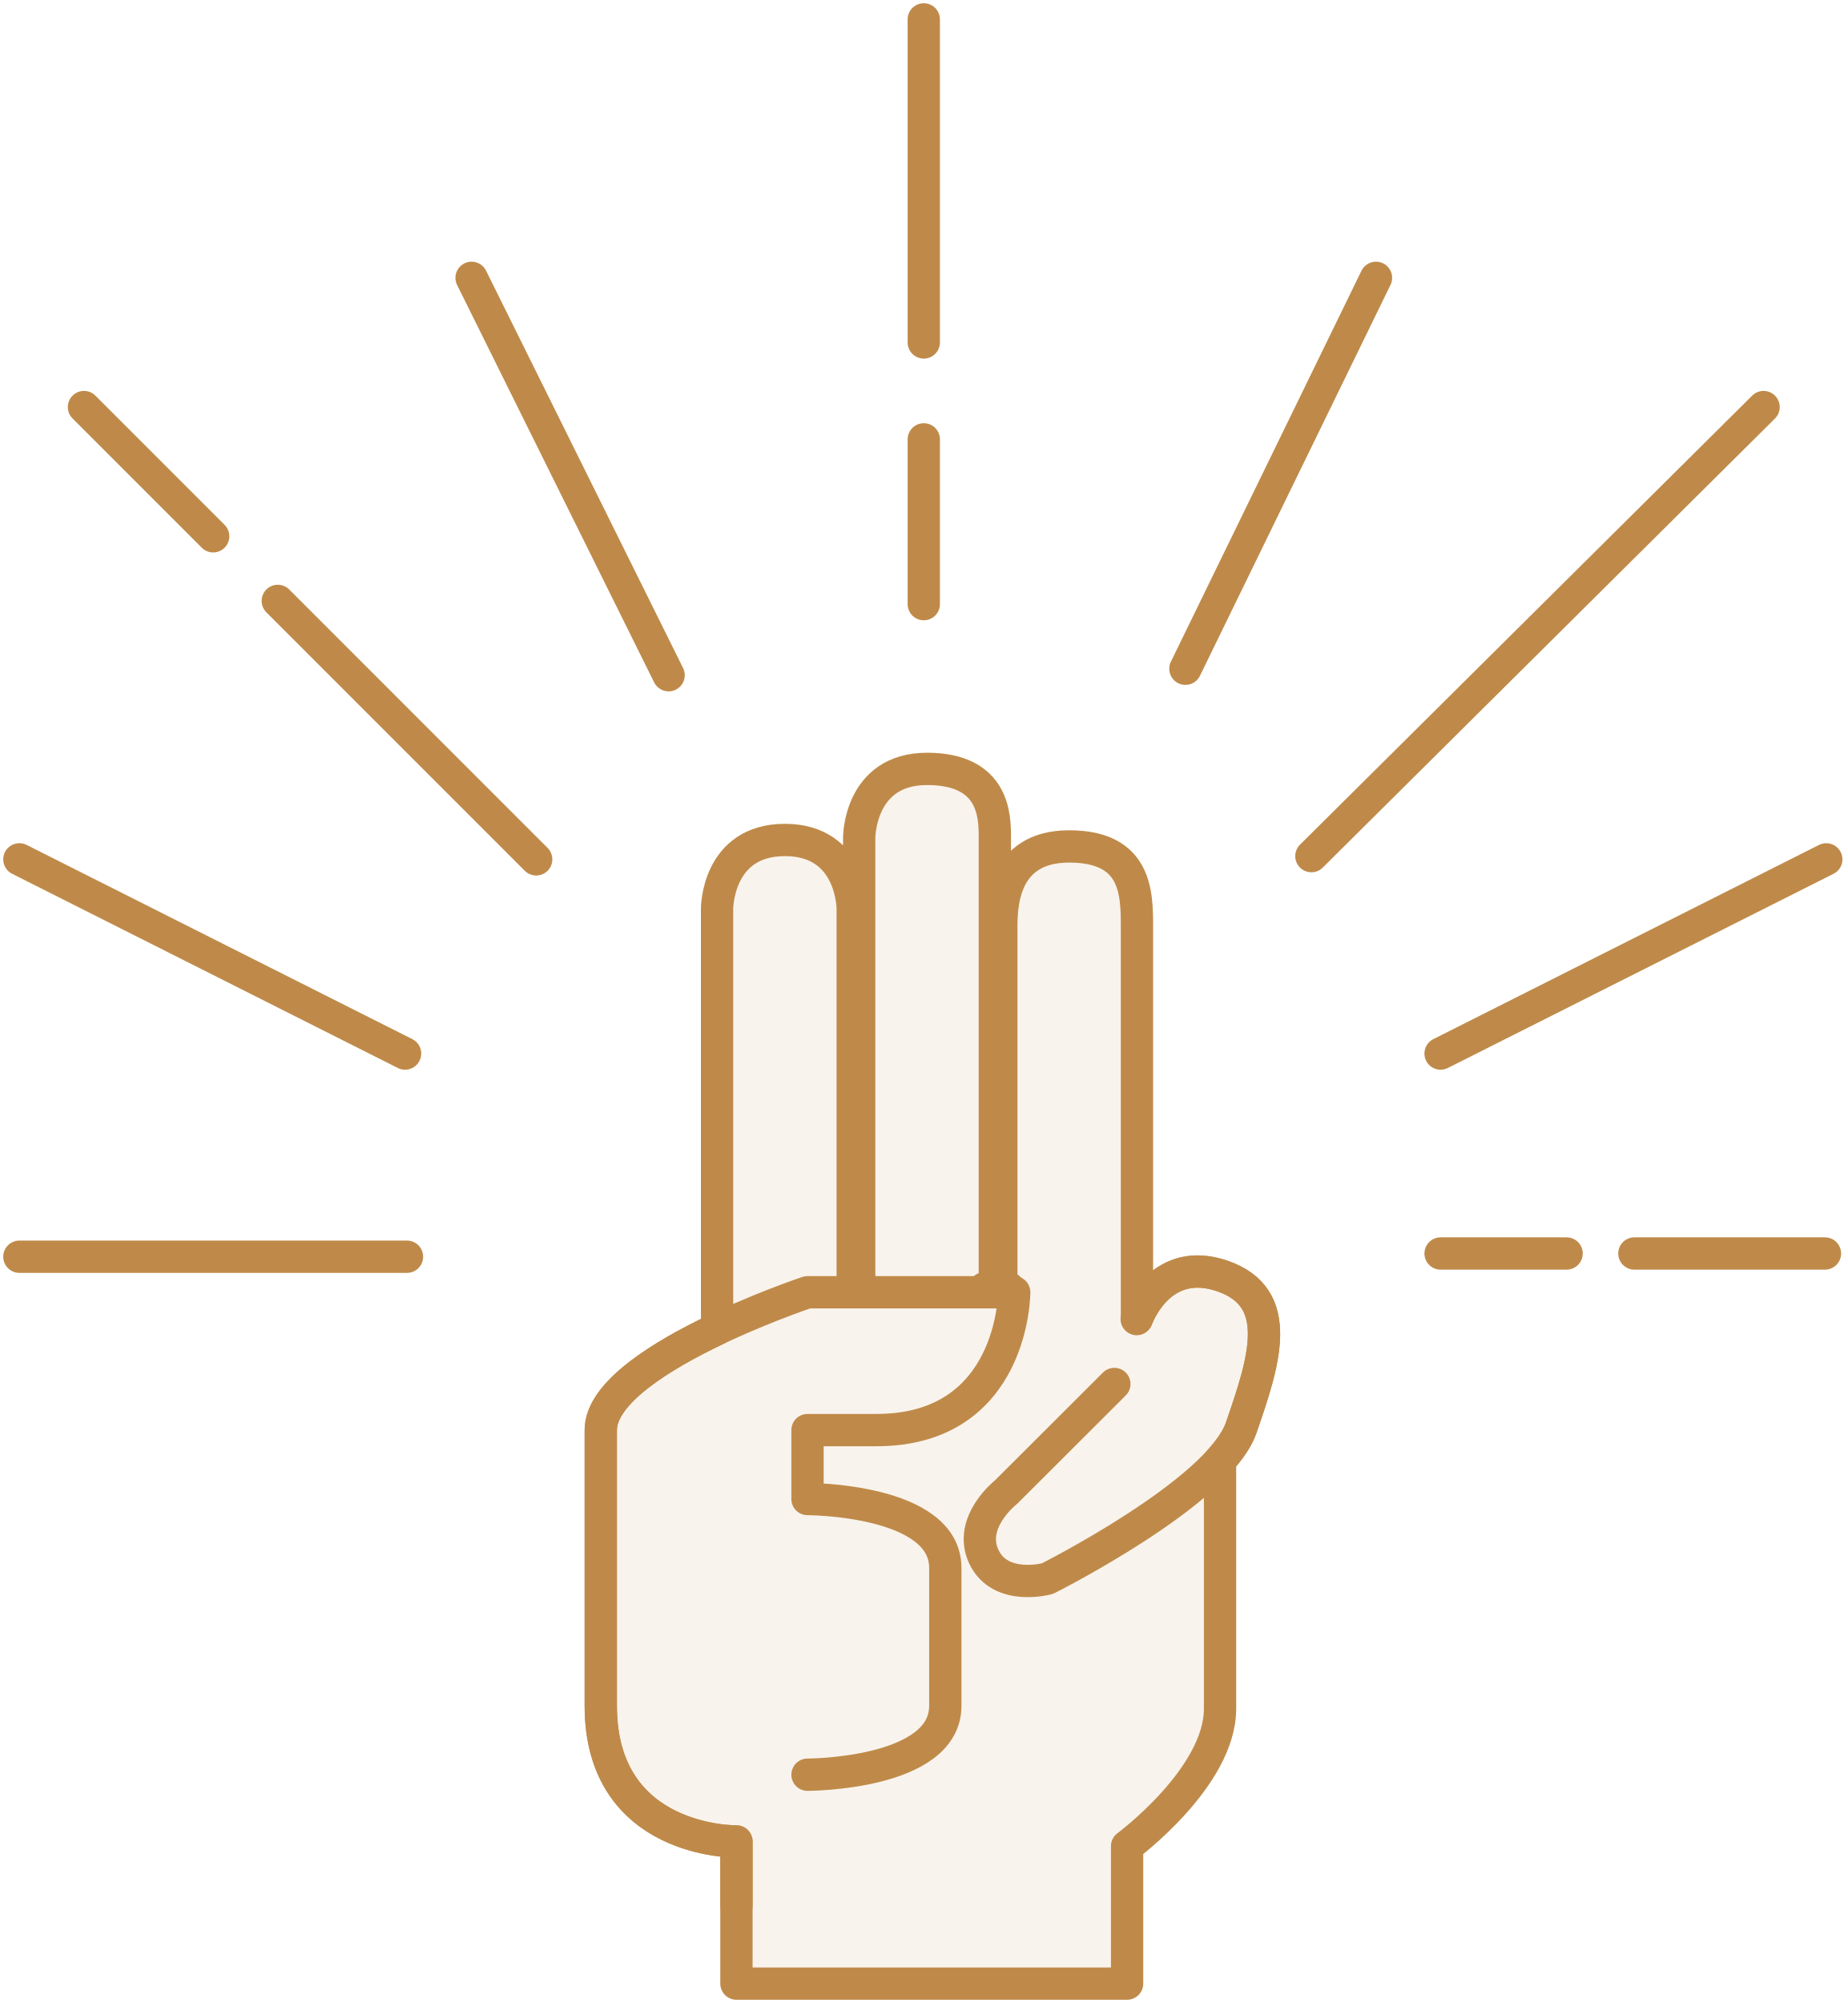
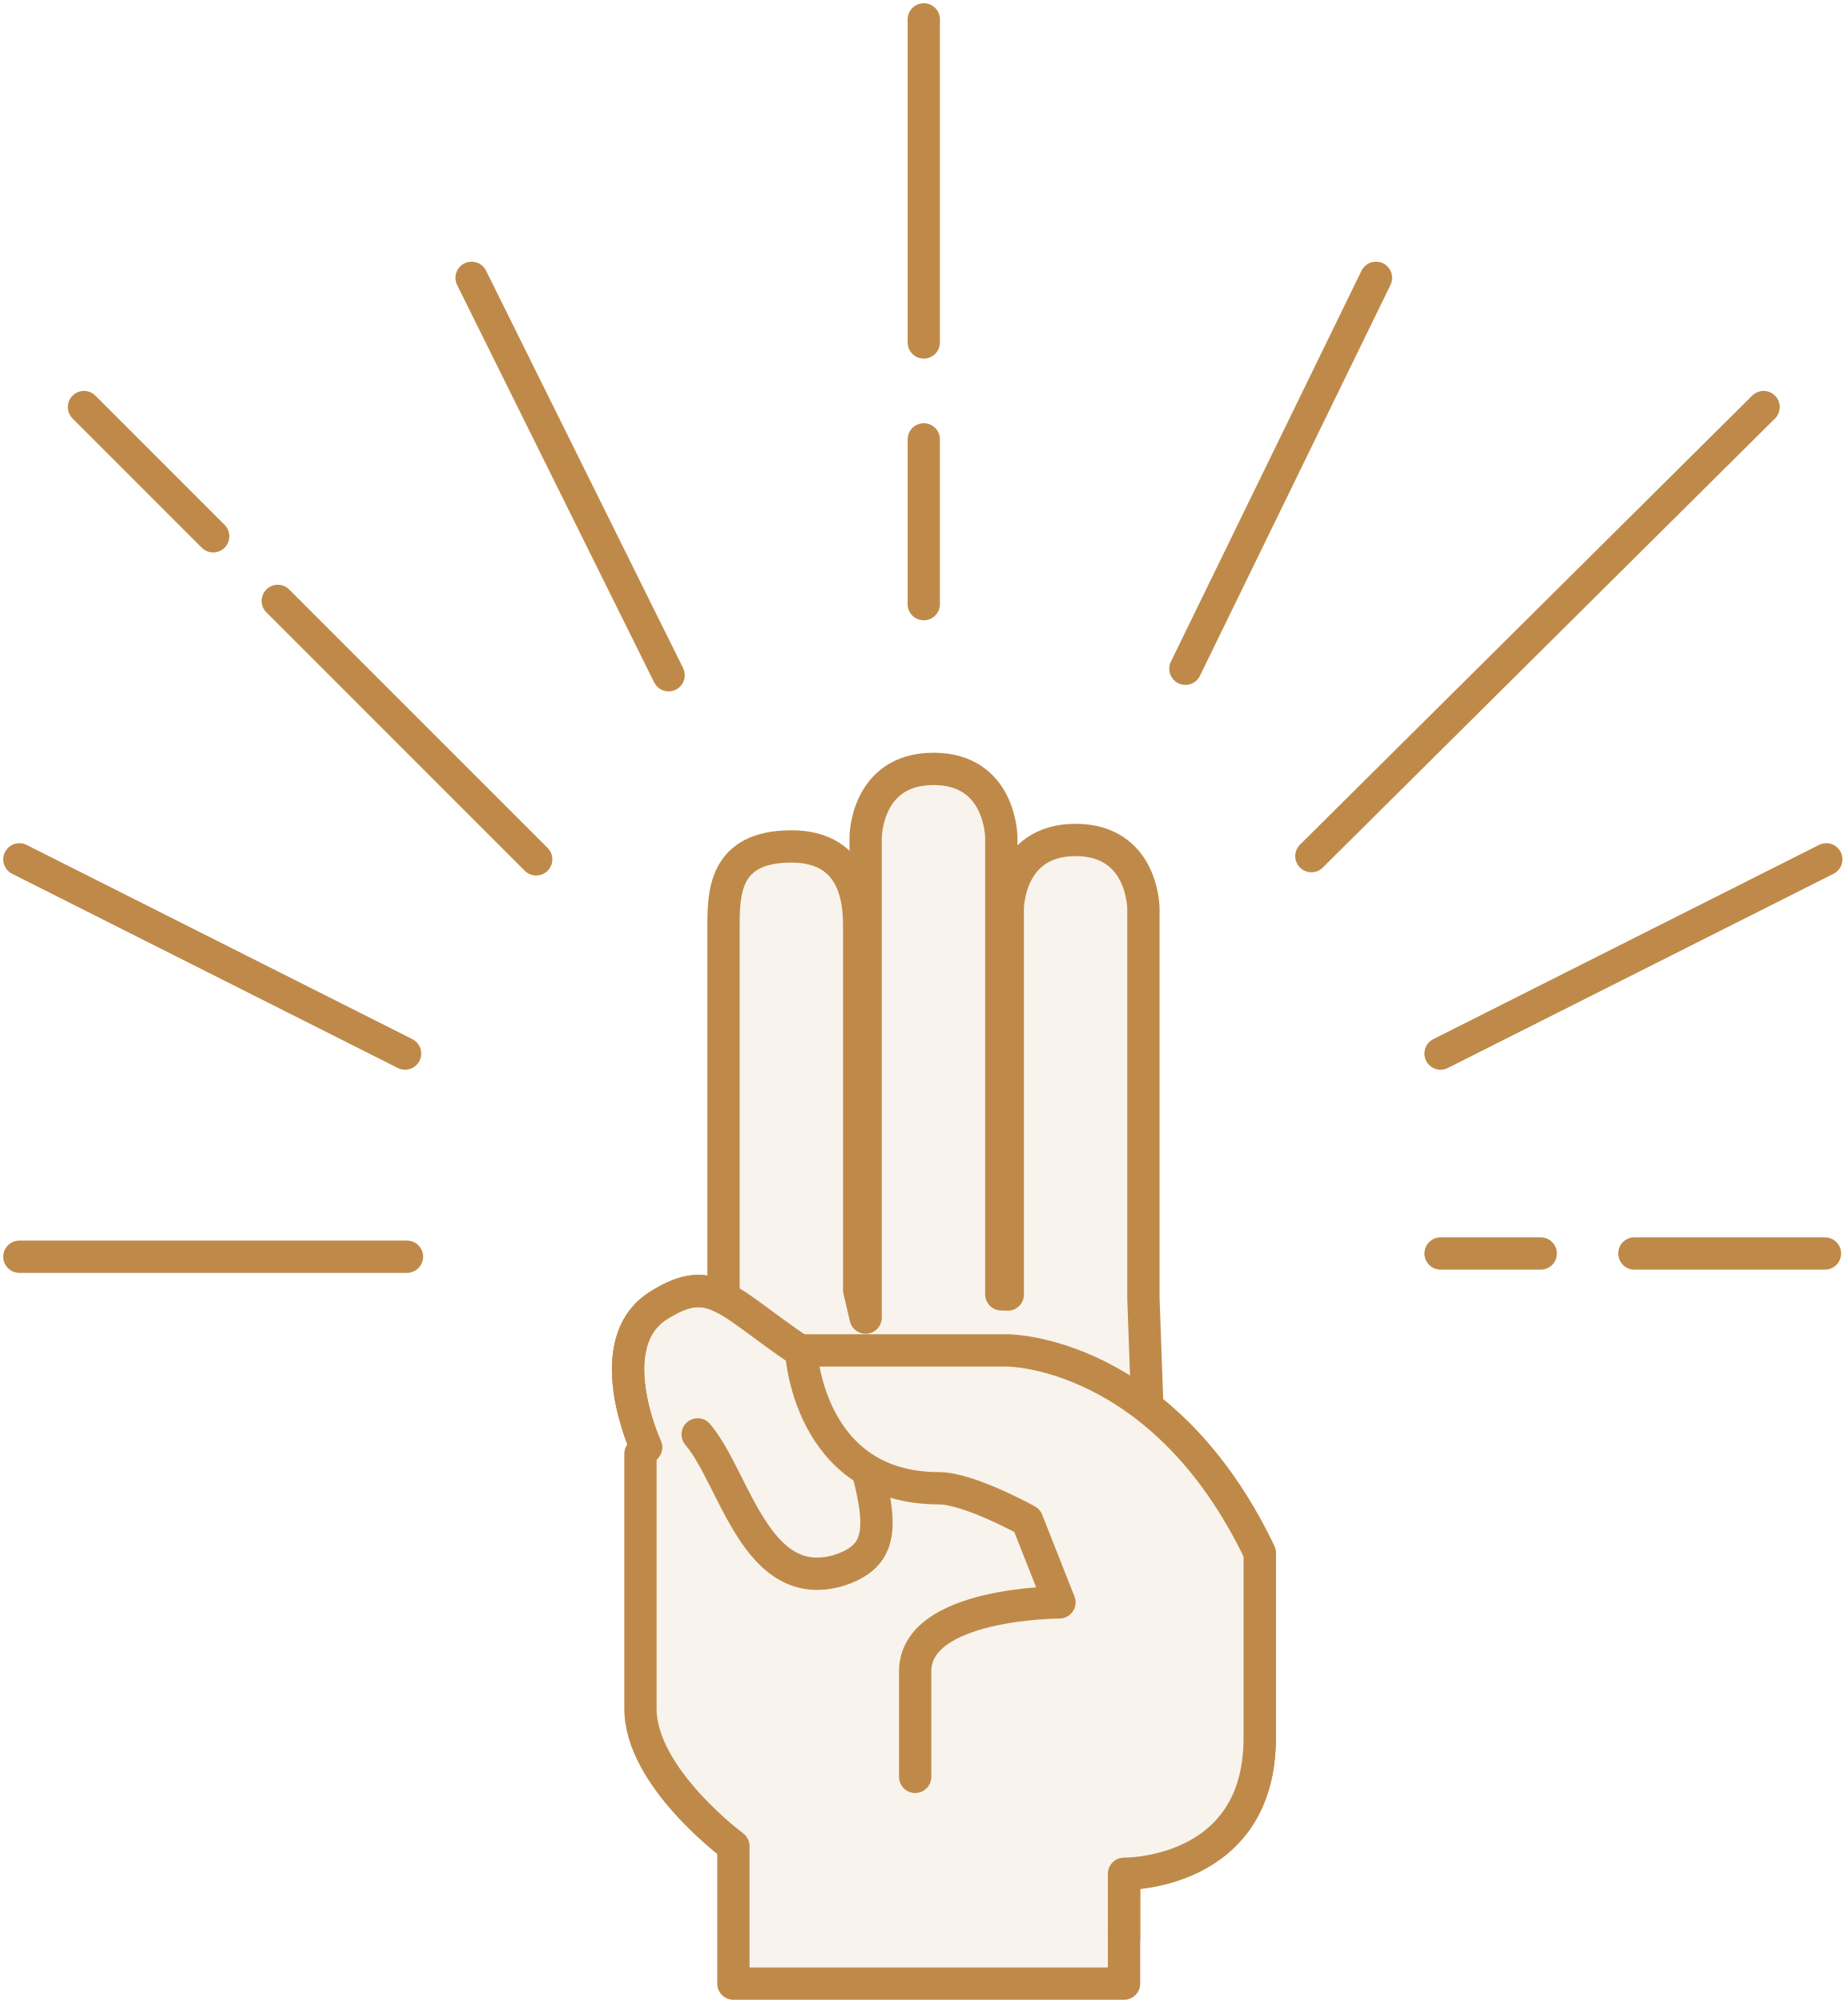
<svg xmlns="http://www.w3.org/2000/svg" width="286px" height="310px" viewBox="0 0 286 310" version="1.1">
  <defs />
  <g id="Page-1" stroke="none" stroke-width="1" fill="none" fill-rule="evenodd" stroke-linecap="round">
    <g id="Honesty" transform="translate(3, 3)" stroke="#BF8A49" stroke-width="5">
-       <g id="hand" transform="translate(90, 116)" stroke-linejoin="round">
-         <path d="M95.861,107.013 C95.861,112.212 95.861,136.006 95.861,145.455 C95.861,156.091 81.472,166.727 81.472,166.727 L81.472,188 L21,188 L21,171 L21,166 C21,166 2.70620551e-09,166.333 2.70620554e-09,145 C2.70620641e-09,123.667 -3.38275735e-09,110.097 2.70620554e-09,102.333 C7.2382145e-09,96.555 9.392,90.776 18,86.693 L18,21.625 C18,21.625 18,11 28.5,11 C39,11 39,21.625 39,21.625 L39,80.71 L40,80.694 L40,10.625 C40,10.625 40,0 50.5,0 C61,5.3128617e-15 61,7.438 61,10.625 C61,32.938 61,80 61,80 L59.401,80.381 L63.122,80.321 L62,80 C62,80 62,27.857 62,24.686 C62,21.514 62,12 72.5,12 C83,12 83,19.286 83,24.571 C83,29.341 83,75.518 83,84.493 L83,85.038 C83.419,83.941 87.034,75.321 96.235,78.489 C106.054,81.87 102.596,91.914 99.138,101.957 C98.579,103.58 97.417,105.289 95.861,107.013 Z" id="Combined-Shape" fill-opacity="0.1" fill="#BF8A49" />
-         <path d="M21,176 L21,166 C21,166 2.70620551e-09,166.333 2.70620554e-09,145 C2.70620641e-09,123.667 -3.38275735e-09,110.097 2.70620554e-09,102.333 C1.10714913e-08,91.667 32,81 32,81 L64,81 C64,81 64,102.333 42.667,102.333 L32,102.333 L32,113 C32,113 53.333,113 53.333,123.667 L53.333,145 C53.333,155.667 32,155.667 32,155.667" id="Path-17" />
-         <path d="M77.231,85.622 C77.231,85.622 77.231,75 87.615,75 C98,75 98,85.622 98,96.245 C98,106.867 77.231,128.112 77.231,128.112 C77.231,128.112 71,132.361 66.846,128.112 C62.692,123.863 66.846,117.489 66.846,117.489 L77.231,96.245" id="Path-27" transform="translate(81.5, 102.5) rotate(19) translate(-81.5, -102.5) " />
+       <g id="hand" transform="translate(139, 210) scale(-1, 1) translate(-139, -210) translate(86, 116)" stroke-linejoin="round">
+         <path d="M83,80 L83,81.862 C86.155,80.25 88.756,80.362 93,83 C102.349,88.81 95.112,104.754 95.001,104.997 L95.861,106 C95.861,106 95.861,134.818 95.861,145.455 C95.861,156.091 81.472,166.727 81.472,166.727 L81.472,188 L21,188 L21,176 L21,171 C21,171 2.70534187e-09,171.333 2.70534187e-09,150 C2.70534187e-09,128.667 2.70529199e-09,135.5 2.70529199e-09,121.333 C5.178,110.518 11.428,103.435 17.393,98.798 L18,82 L18,21.625 C18,21.625 18,11 28.5,11 C39,11 39,21.625 39,21.625 L39,81.354 L40,81.323 L40,10.625 C40,10.625 40,0 50.5,0 C61,5.3128617e-15 61,10.625 61,10.625 C61,10.625 61,75.73 61,84.925 L62,80.646 C62,65.286 62,27.213 62,24.686 C62,21.514 62,12 72.5,12 C83,12 83,19.286 83,24.571 C83,29.673 83,78.425 83,81.814 Z" id="Combined-Shape" fill="#F8F3EC" />
+         <path d="M62.659,110.412 C62.659,110.412 50.386,97.563 57.387,88.96 C64.389,80.356 67.788,86.154 87.443,90.244 C99.628,107.201 104.743,112.843 97.21,118.61 C86.221,126.624 77.198,110.412 69.572,105.916" id="Path-27" transform="translate(77.98393, 102.6539) scale(-1, 1) rotate(19) translate(-77.98393, -102.6539) " />
+         <path d="M21,181 L21,171 C21,171 2.70544135e-09,171.333 2.70544135e-09,150 C2.70544135e-09,128.667 2.70539147e-09,135.5 2.70539147e-09,121.333 C15,90 39,90 39,90 L71,90 C71,90 70,111.333 49.667,111.333 C45,111.333 36,116.333 36,116.333 L31,129 C31,129 53.333,129 53.333,139.667 C53.333,150.333 53.333,146.333 53.333,156" id="Path-17" fill="#F8F3EC" />
      </g>
      <g id="rays">
        <path d="M140,50 L140,0" id="Path-3" />
        <path d="M140,90.5 L140,65" id="Path-3" />
        <path d="M200,129.5 L270,60" id="Path-3-Copy" />
        <path d="M80,130 L40,90" id="Path-3-Copy" />
        <path d="M30,80 L10,60" id="Path-3-Copy-2" />
        <path d="M100.5,101.5 L70,40" id="Path-4" stroke-linejoin="round" />
        <path d="M209.5,100.5 L180,40" id="Path-4" stroke-linejoin="round" transform="translate(195, 70.5) scale(-1, 1) translate(-195, -70.5) " />
        <path d="M60,191.5 L0,191.5" id="Path-5" stroke-linejoin="round" />
-         <path d="M239.506,191 L220,191" id="Path-5-Copy" stroke-linejoin="round" />
+         <path d="M235.506,191 L220,191" id="Path-5-Copy" stroke-linejoin="round" />
        <path d="M279.5,191 L250,191" id="Path-5-Copy-2" stroke-linejoin="round" />
        <path d="M220,160.057 L279.705,130" id="Path-6" stroke-linejoin="round" />
        <path d="M0,160.057 L59.705,130" id="Path-6" stroke-linejoin="round" transform="translate(29.85254, 145.0283) scale(-1, 1) translate(-29.85254, -145.0283) " />
      </g>
    </g>
  </g>
</svg>
